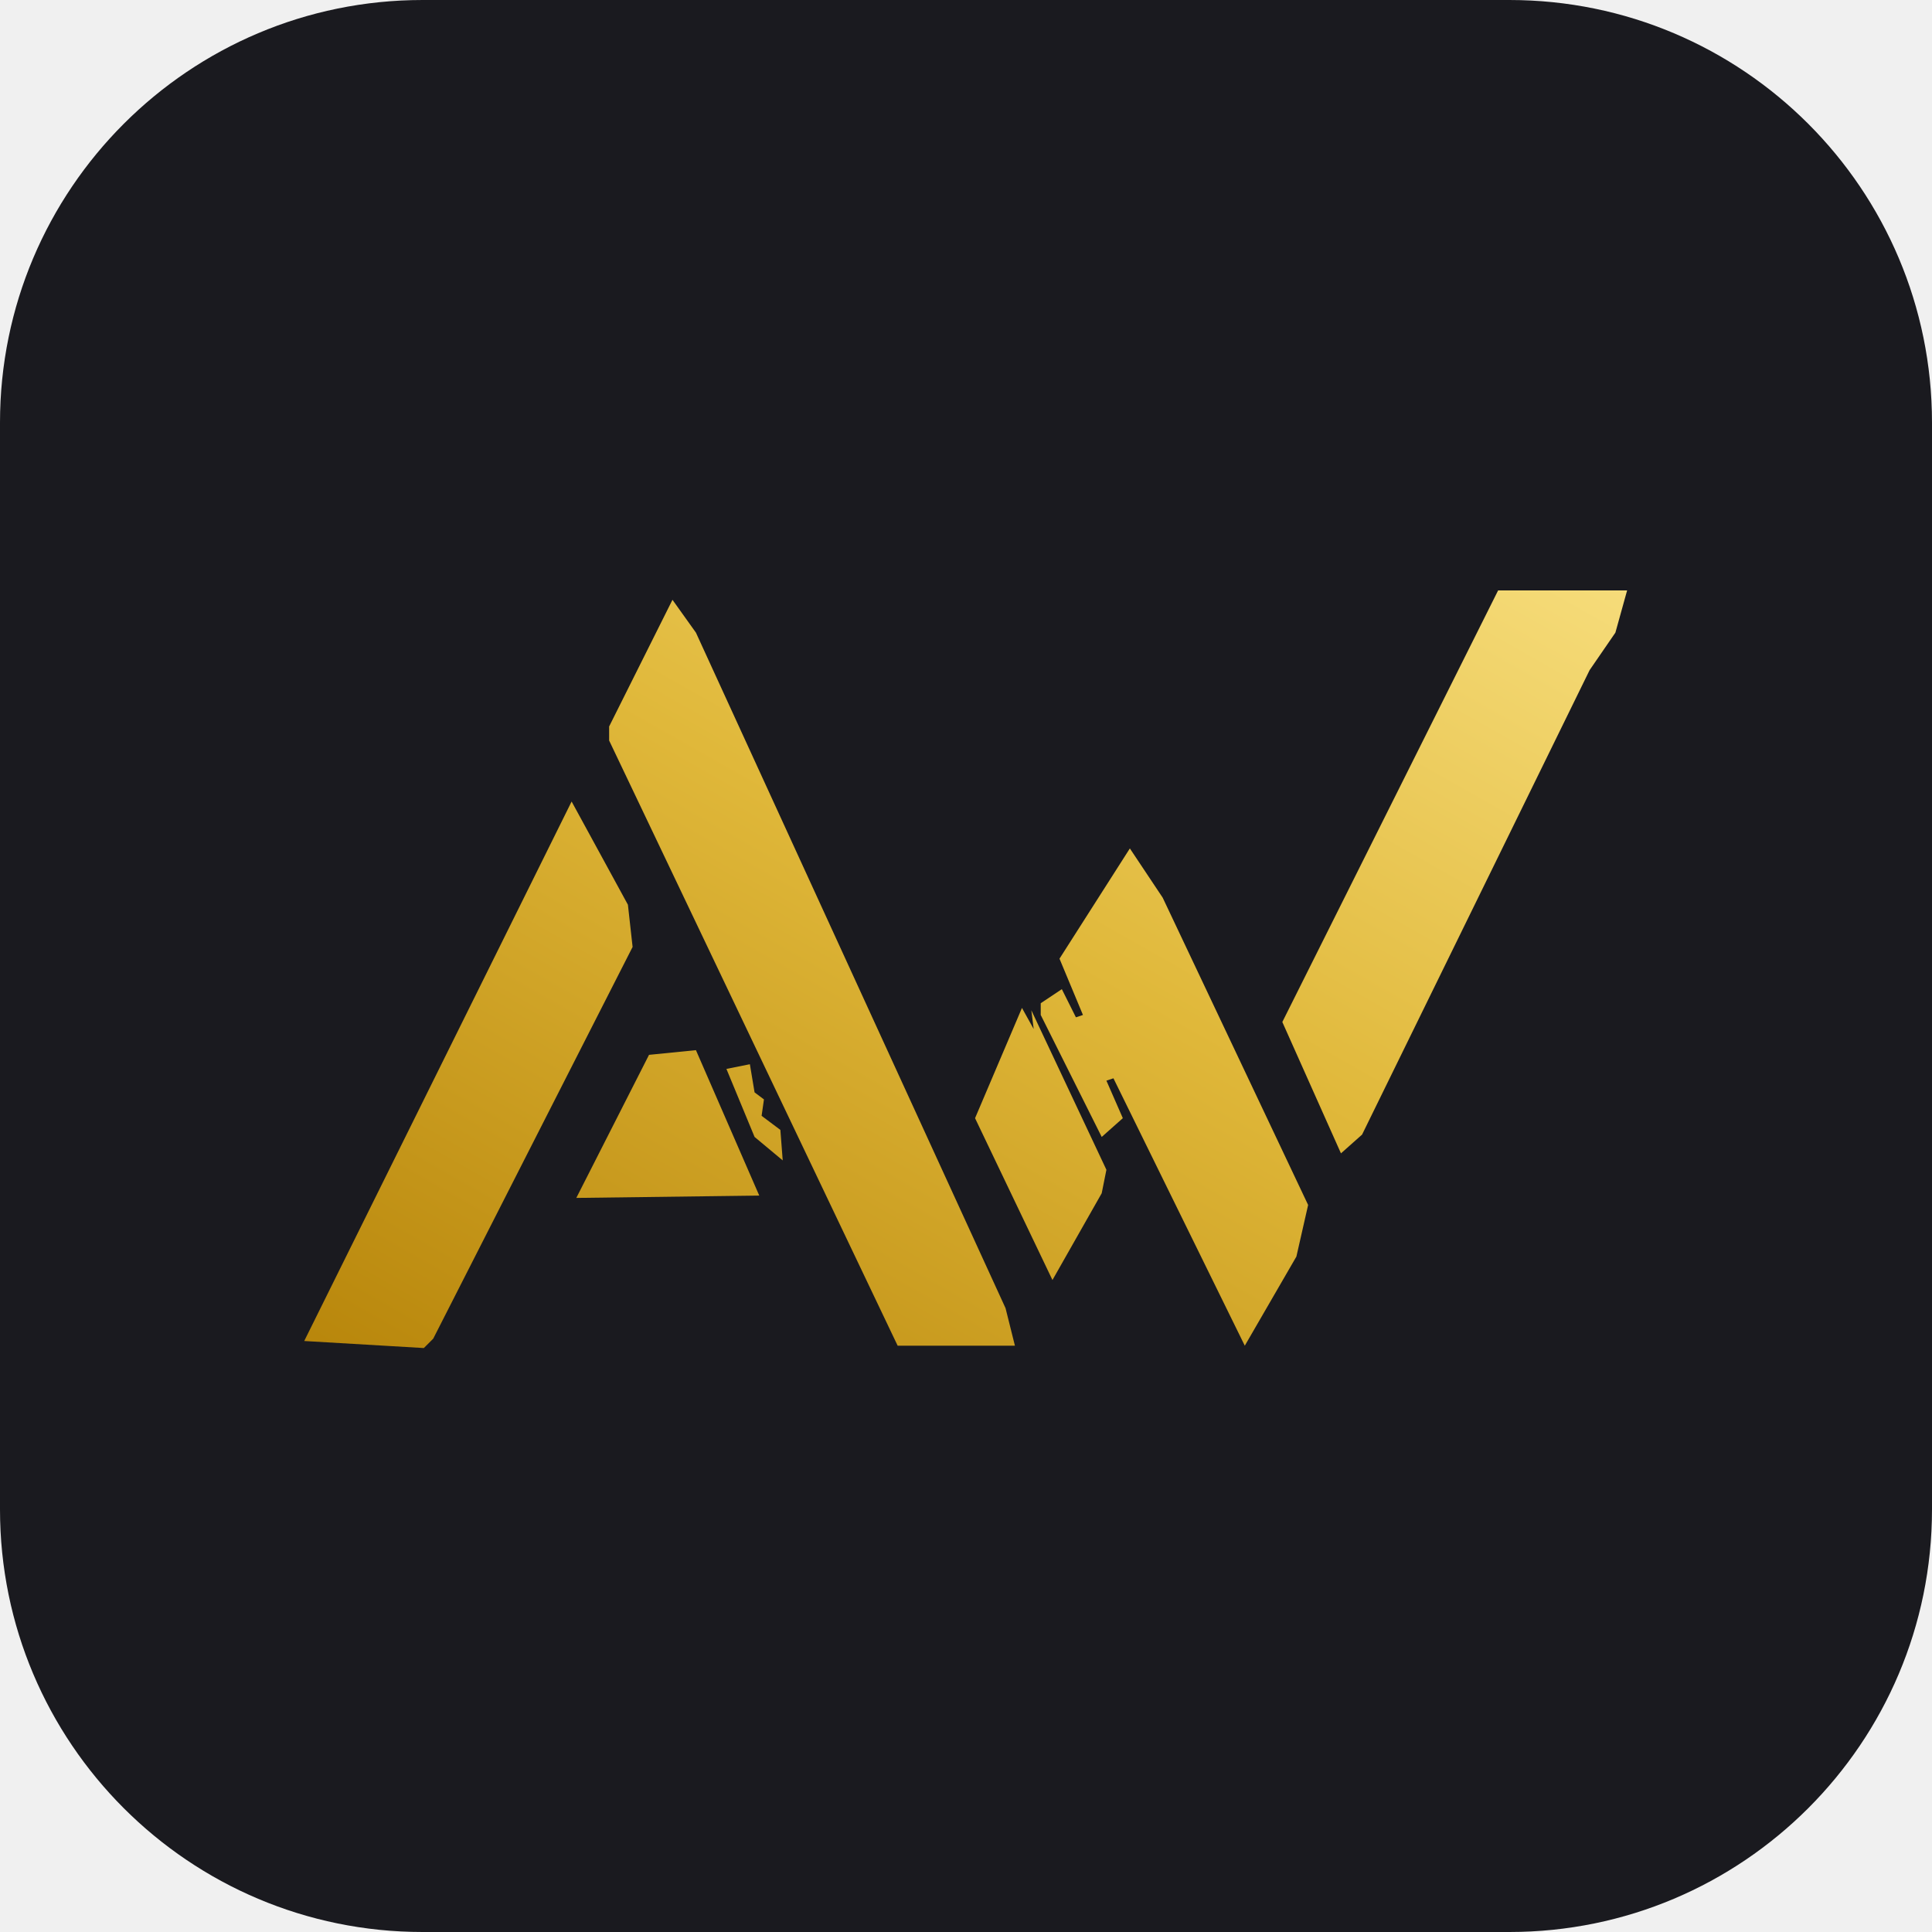
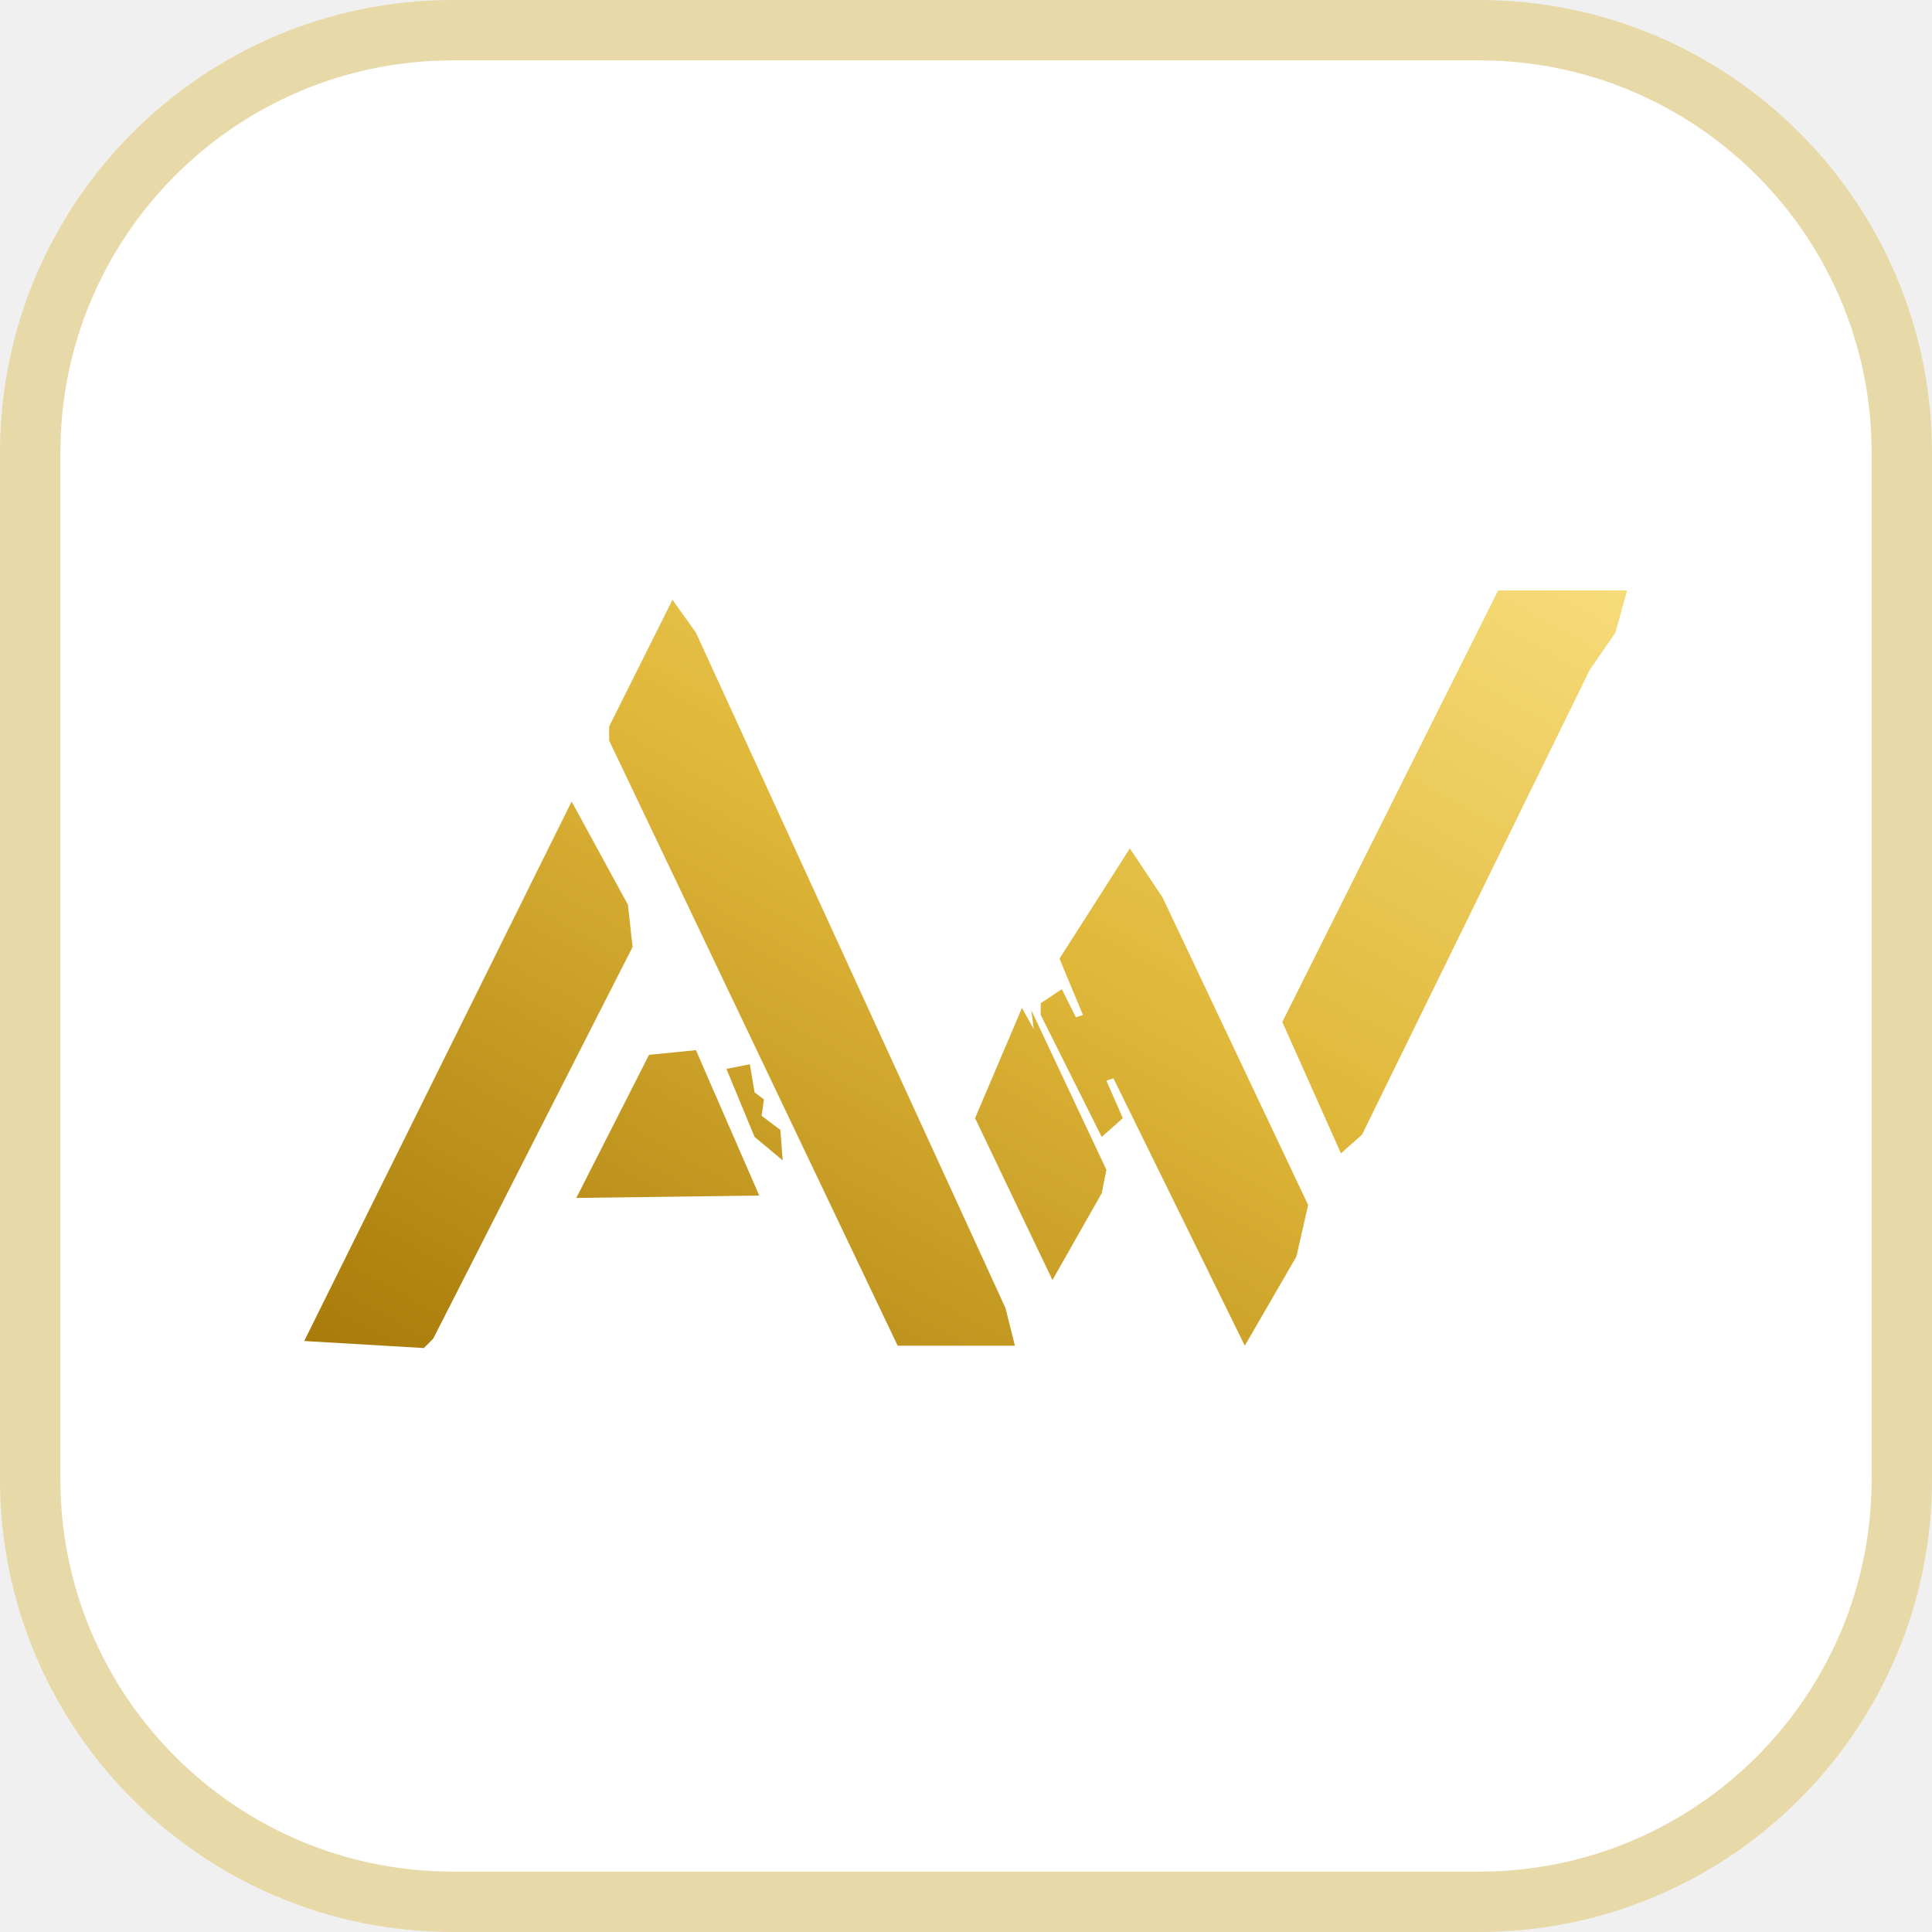
<svg xmlns="http://www.w3.org/2000/svg" viewBox="0 0 64 64">
  <defs>
    <linearGradient id="g" x1="0" y1="1" x2="1" y2="0">
-       <stop offset="0" stop-color="#b8860b" />
+       <stop offset="0" stop-color="#a87a0a" />
      <stop offset=".55" stop-color="#e0b83a" />
      <stop offset="1" stop-color="#f6dc7a" />
    </linearGradient>
  </defs>
-   <rect width="64" height="64" rx="14" fill="#1a1a1f" />
+   <rect x="1" y="1" width="62" height="62" rx="14" fill="#ffffff" stroke="#e7d9a8" stroke-width="2" />
  <path transform="translate(10.00 19.17) scale(0.0777)" fill="url(#g)" d="M181 209 L193 238 L205 248 L204 235 L196 229 L197 222 L193 219 L191 207ZM168 201 L148 203 L117 264 L195 263ZM307 183 L287 230 L320 299 L341 262 L343 252 L311 184 L312 192ZM353 115 L323 162 L333 186 L330 187 L324 175 L315 181 L315 186 L341 238 L350 230 L343 214 L346 213 L402 327 L424 289 L429 267 L367 136ZM115 95 L1 325 L52 328 L56 324 L141 157 L139 139ZM158 9 L131 63 L131 69 L254 327 L304 327 L300 311 L168 23ZM565 5 L510 5 L418 189 L443 245 L452 237 L549 39 L560 23Z" />
</svg>
